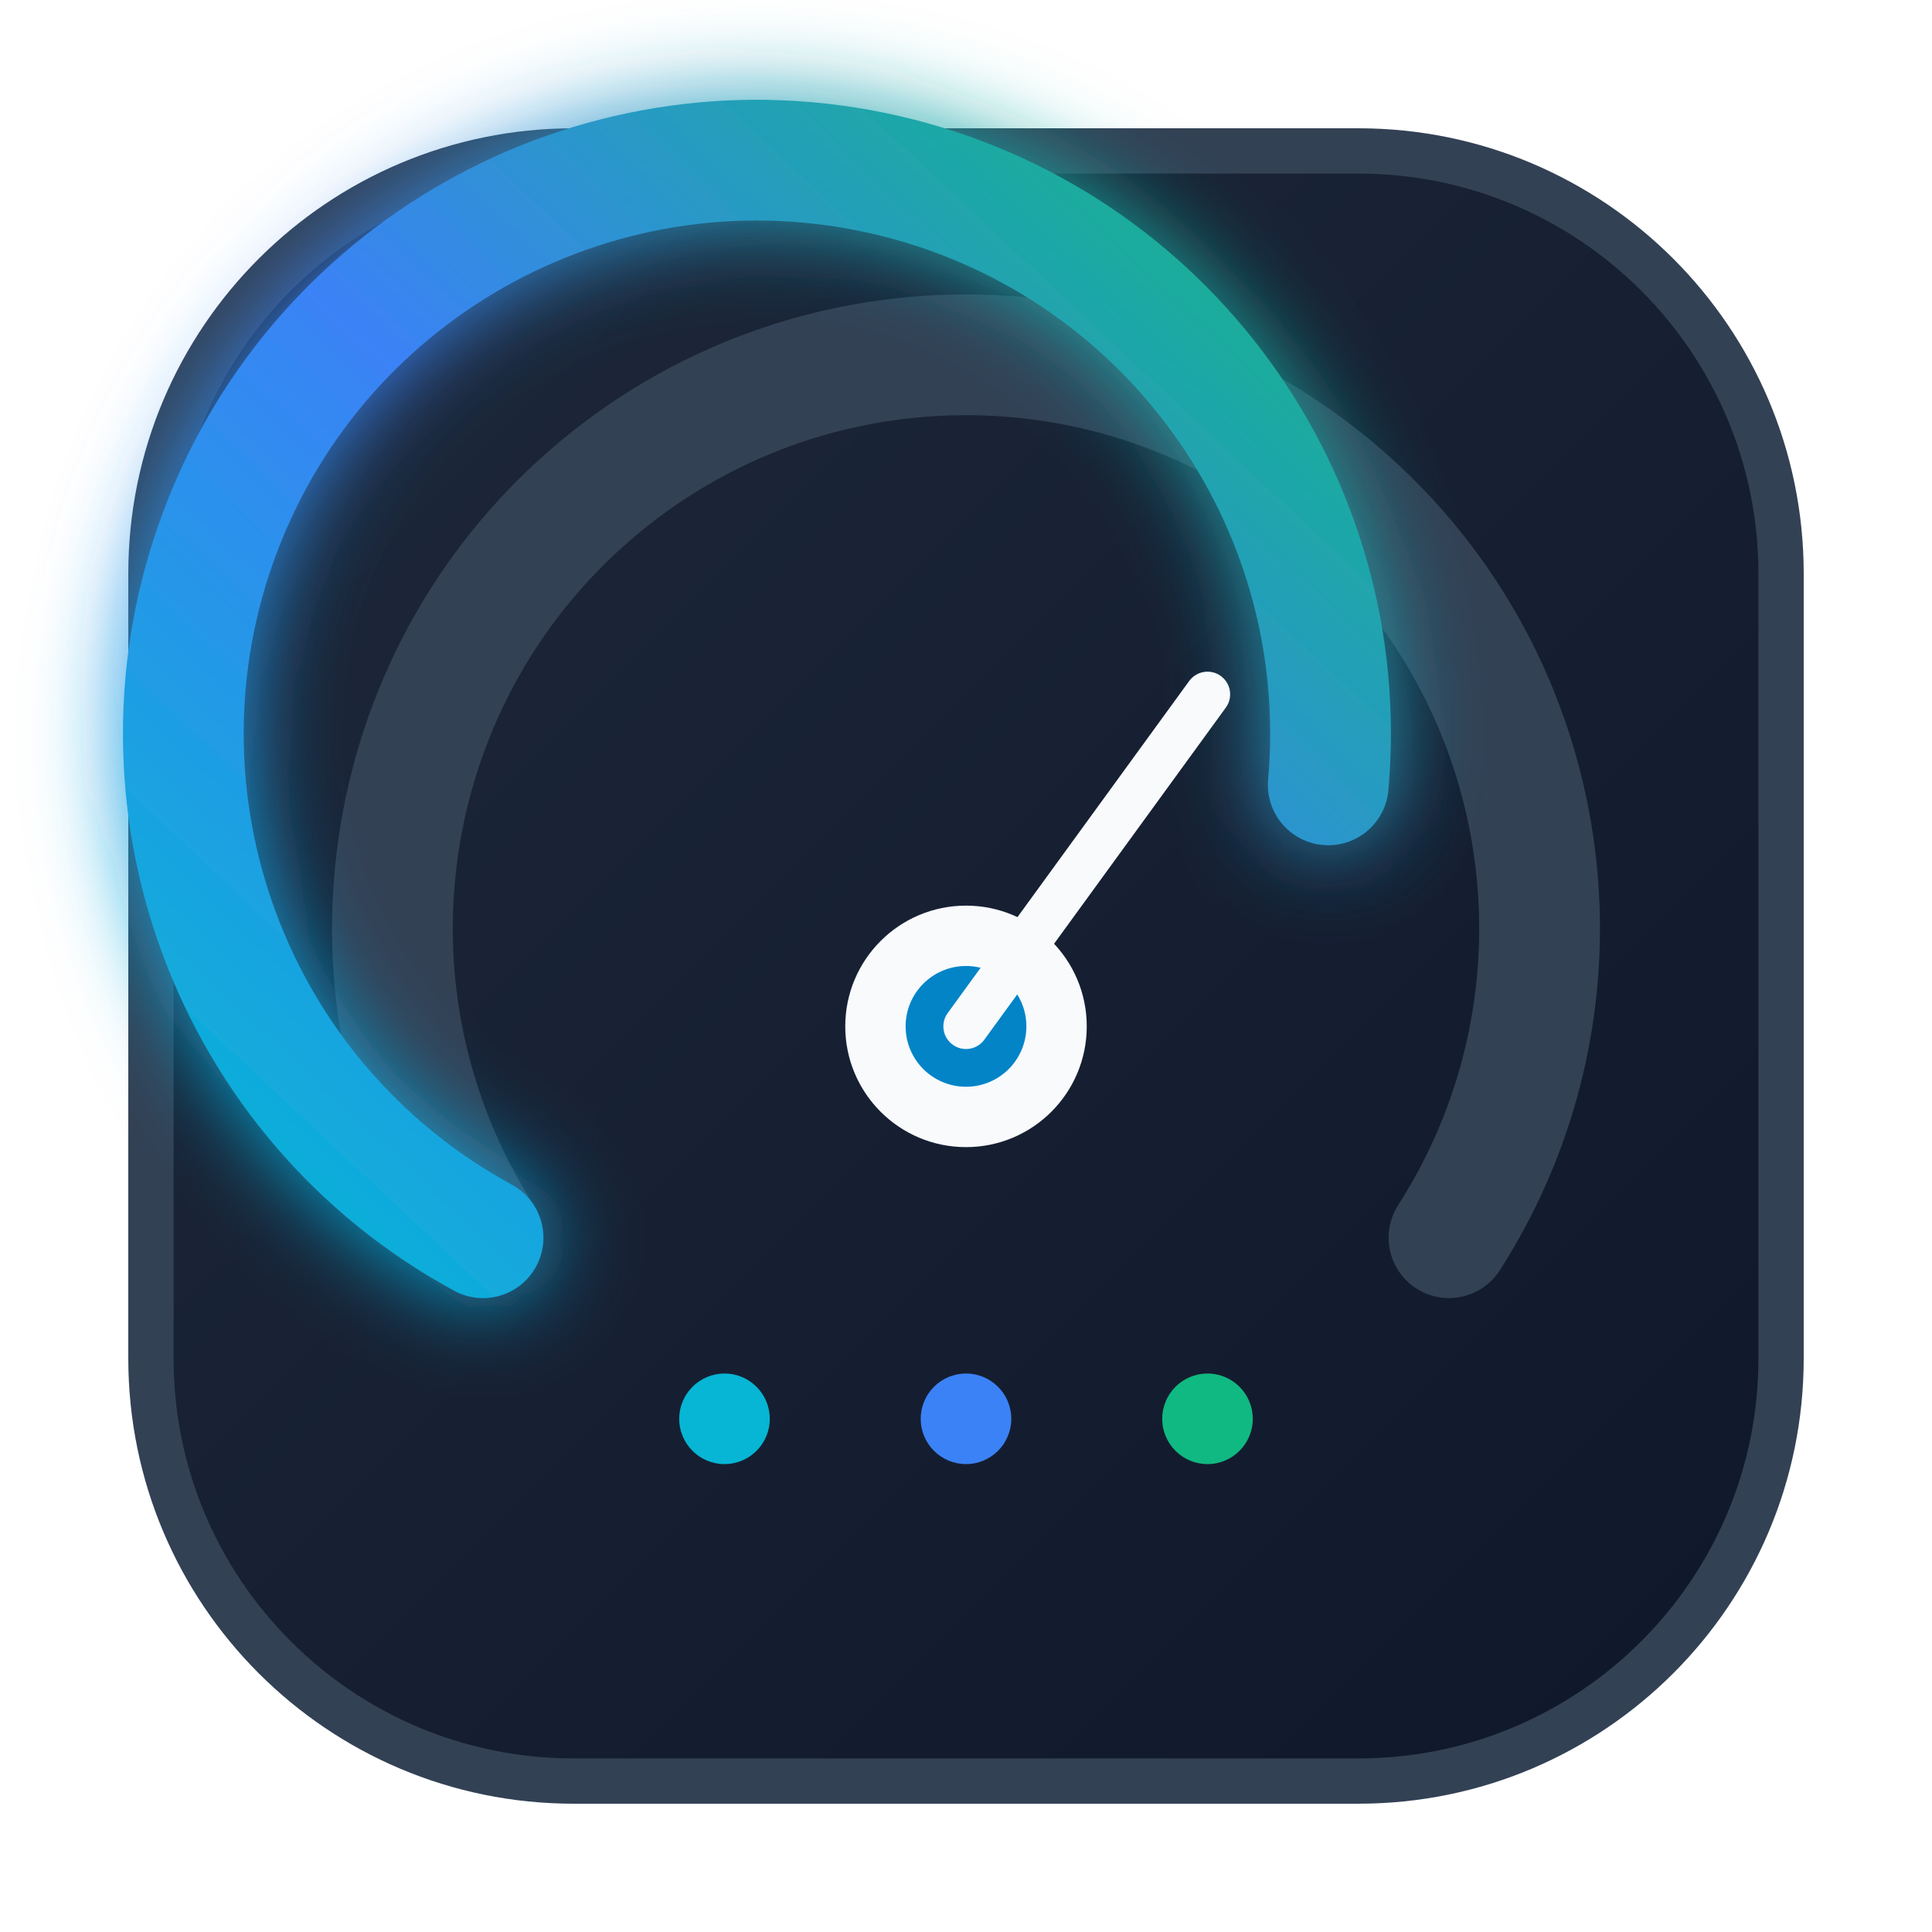
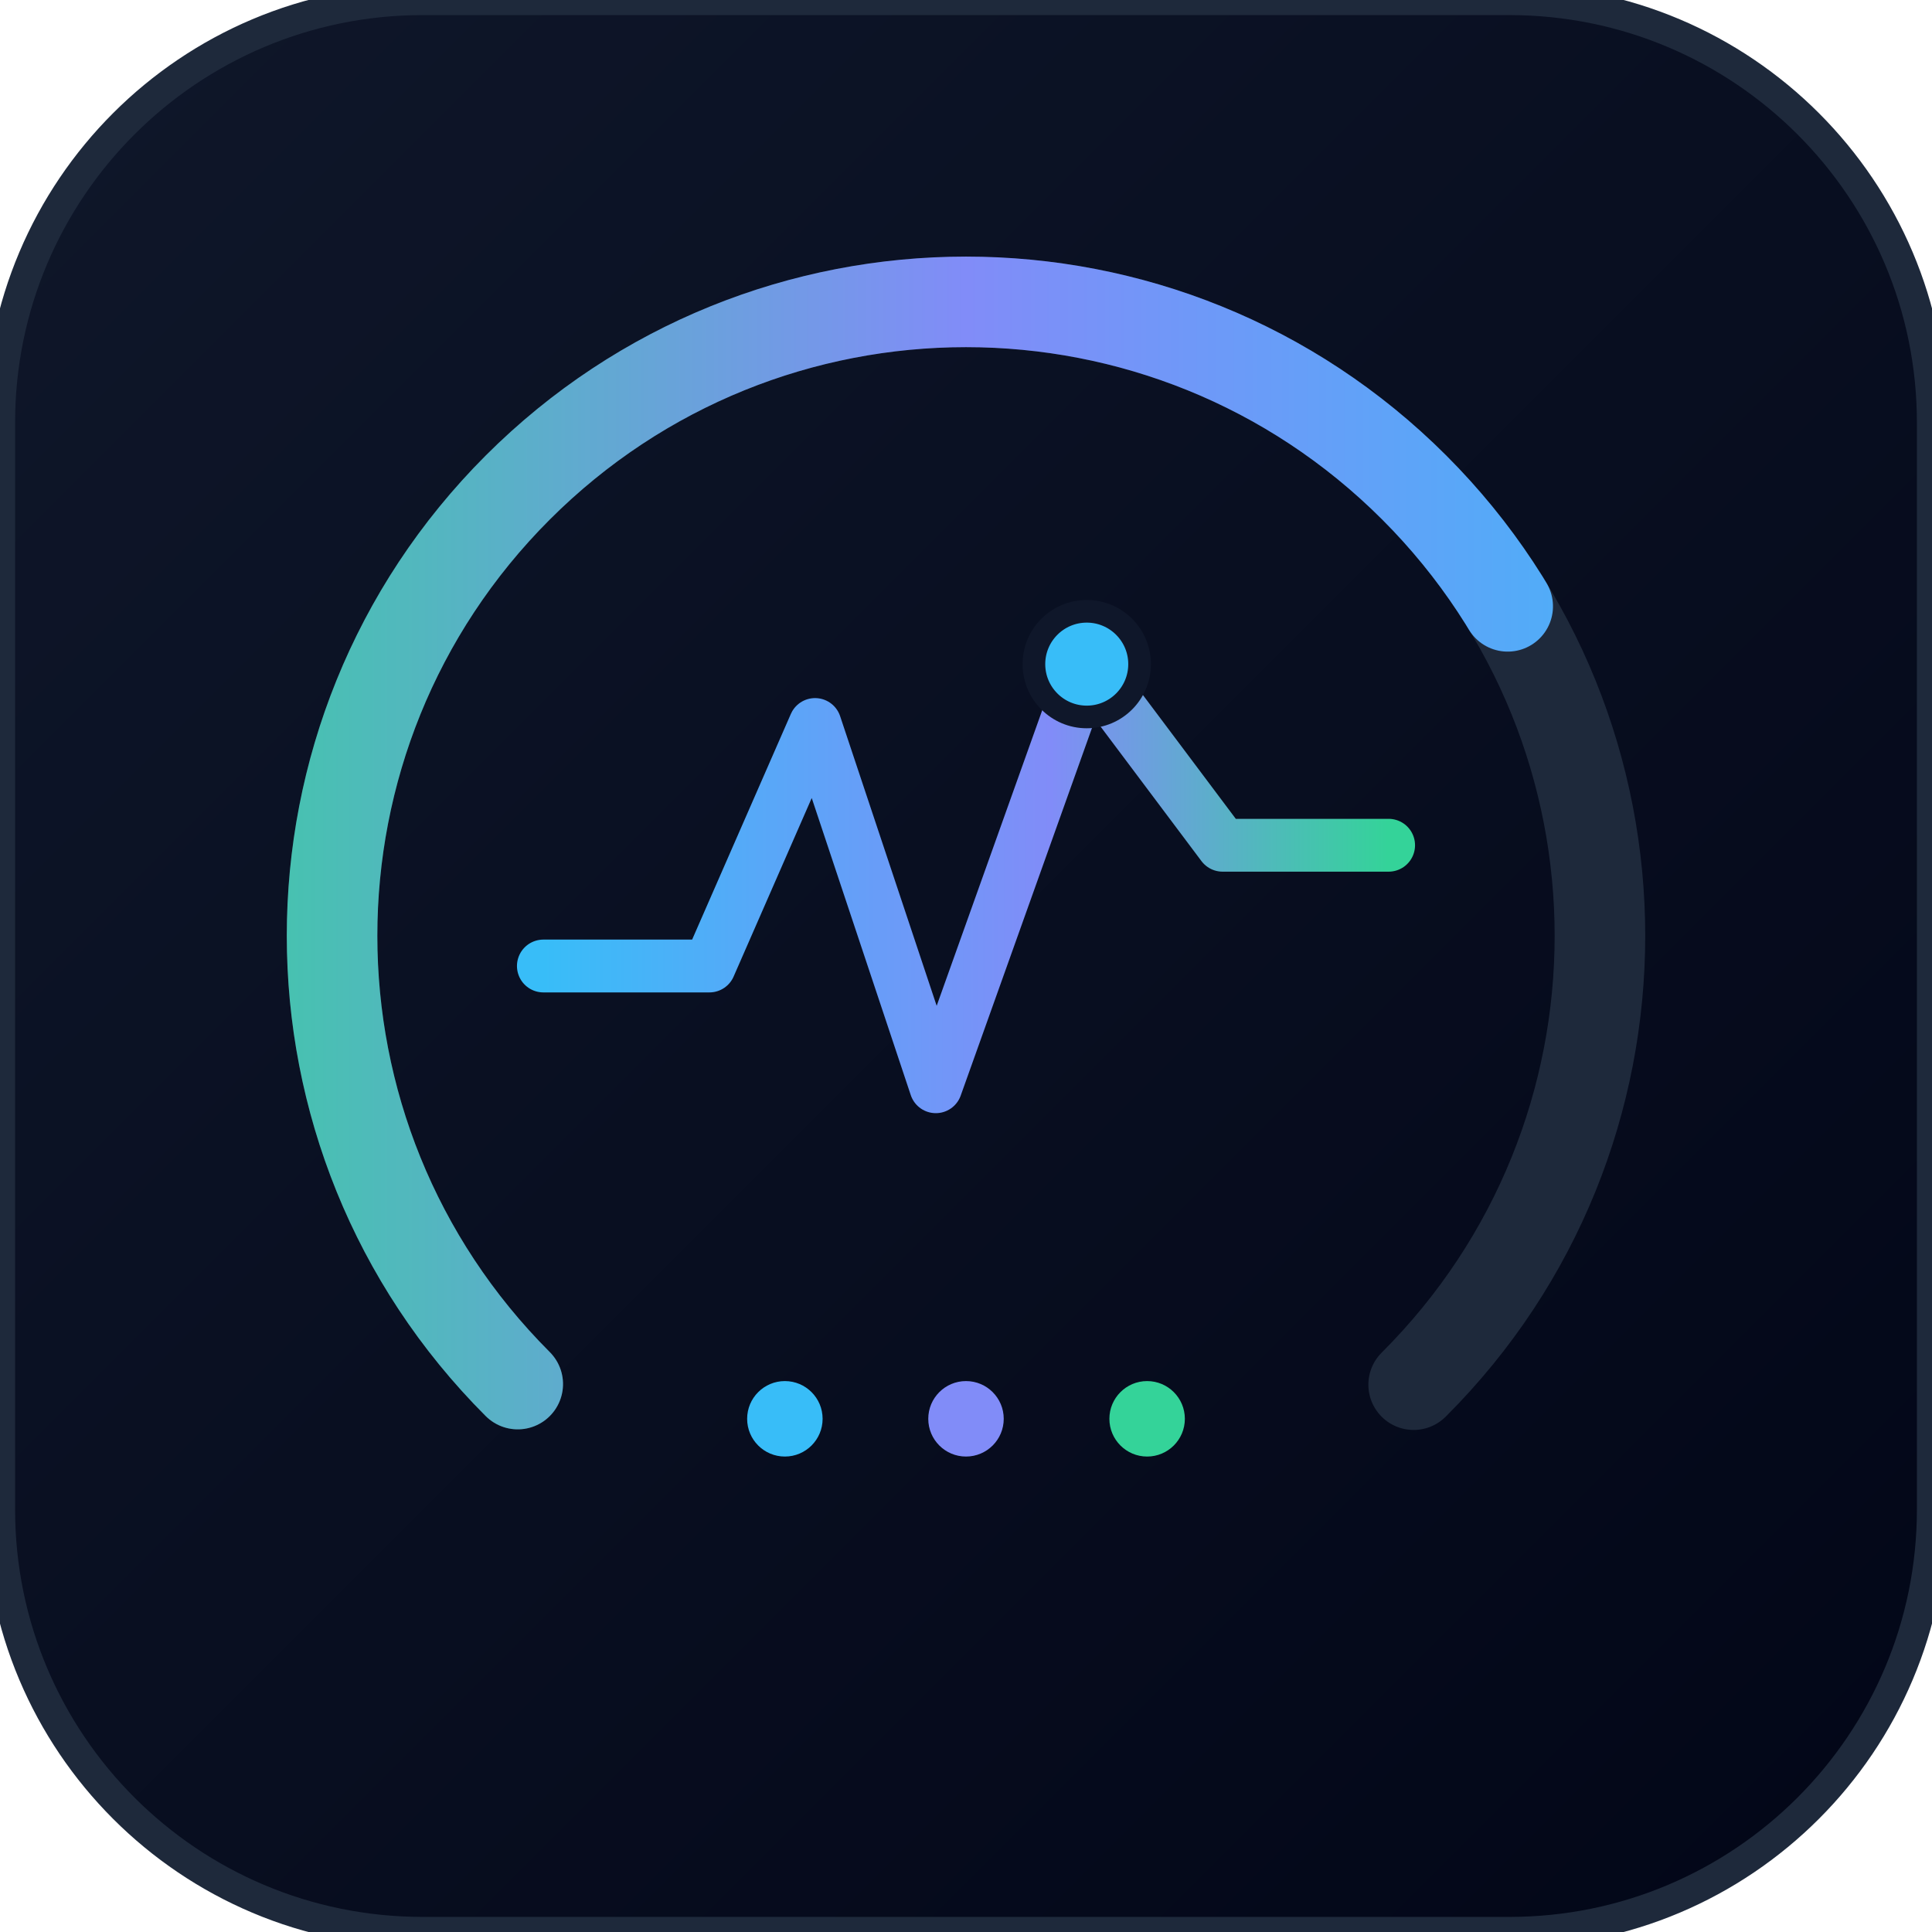
- <svg xmlns="http://www.w3.org/2000/svg" viewBox="0 0 128 128" width="128" height="128">
+ <svg xmlns="http://www.w3.org/2000/svg" viewBox="0 0 128 128" width="128" height="128" fill="none">
  <defs>
-     <linearGradient id="meterGrad" x1="0%" y1="100%" x2="100%" y2="0%">
-       <stop offset="0%" stop-color="#06b6d4" />
-       <stop offset="50%" stop-color="#3b82f6" />
-       <stop offset="100%" stop-color="#10b981" />
+     <linearGradient id="bgGrad" x1="0%" y1="0%" x2="100%" y2="100%">
+       <stop offset="0%" stop-color="#0F172A" />
+       <stop offset="100%" stop-color="#020617" />
    </linearGradient>
-     <linearGradient id="bgGrad" x1="0%" y1="0%" x2="100%" y2="100%">
-       <stop offset="0%" stop-color="#1e293b" />
-       <stop offset="100%" stop-color="#0f172a" />
+     <linearGradient id="ringGrad" x1="0%" y1="0%" x2="100%" y2="100%">
+       <stop offset="0%" stop-color="#38BDF8" />
+       <stop offset="50%" stop-color="#818CF8" />
+       <stop offset="100%" stop-color="#34D399" />
    </linearGradient>
-     <filter id="glow" x="-20%" y="-20%" width="140%" height="140%">
-       <feGaussianBlur stdDeviation="3" result="blur" />
-       <feComposite in="SourceGraphic" in2="blur" operator="over" />
-     </filter>
+     <linearGradient id="waveGrad" x1="0%" y1="0%" x2="100%" y2="0%">
+       <stop offset="0%" stop-color="#38BDF8" />
+       <stop offset="60%" stop-color="#818CF8" />
+       <stop offset="100%" stop-color="#34D399" />
+     </linearGradient>
  </defs>
-   <rect x="10" y="10" width="108" height="108" rx="28" fill="url(#bgGrad)" stroke="#334155" stroke-width="3" />
-   <path d="M 32 82 A 38 38 0 1 1 96 82" fill="none" stroke="#334155" stroke-width="8" stroke-linecap="round" />
-   <path d="M 32 82 A 38 38 0 1 1 88 52" fill="none" stroke="url(#meterGrad)" stroke-width="8" stroke-linecap="round" filter="url(#glow)" />
-   <circle cx="64" cy="68" r="8" fill="#f8fafc" />
-   <circle cx="64" cy="68" r="4" fill="#0284c7" />
-   <line x1="64" y1="68" x2="80" y2="46" stroke="#f8fafc" stroke-width="3" stroke-linecap="round" />
-   <circle cx="48" cy="94" r="3" fill="#06b6d4" />
-   <circle cx="64" cy="94" r="3" fill="#3b82f6" />
-   <circle cx="80" cy="94" r="3" fill="#10b981" />
+   <rect width="128" height="128" rx="28" fill="url(#bgGrad)" stroke="#1E293B" stroke-width="2" />
+   <circle cx="64" cy="62" r="42" stroke="#1E293B" stroke-width="6" stroke-dasharray="198 264" stroke-linecap="round" fill="none" transform="rotate(135 64 62)" />
+   <circle cx="64" cy="62" r="42" stroke="url(#ringGrad)" stroke-width="6" stroke-dasharray="142 264" stroke-linecap="round" fill="none" transform="rotate(135 64 62)" />
+   <path d="M 36 64 L 47 64 L 54 48 L 62 72 L 72 44 L 81 56 L 92 56" stroke="url(#waveGrad)" stroke-width="3.5" stroke-linecap="round" stroke-linejoin="round" fill="none" />
+   <circle cx="72" cy="44" r="3.5" fill="#38BDF8" stroke="#0F172A" stroke-width="1.5" />
+   <circle cx="52" cy="94" r="2.5" fill="#38BDF8" />
+   <circle cx="64" cy="94" r="2.5" fill="#818CF8" />
+   <circle cx="76" cy="94" r="2.5" fill="#34D399" />
</svg>
